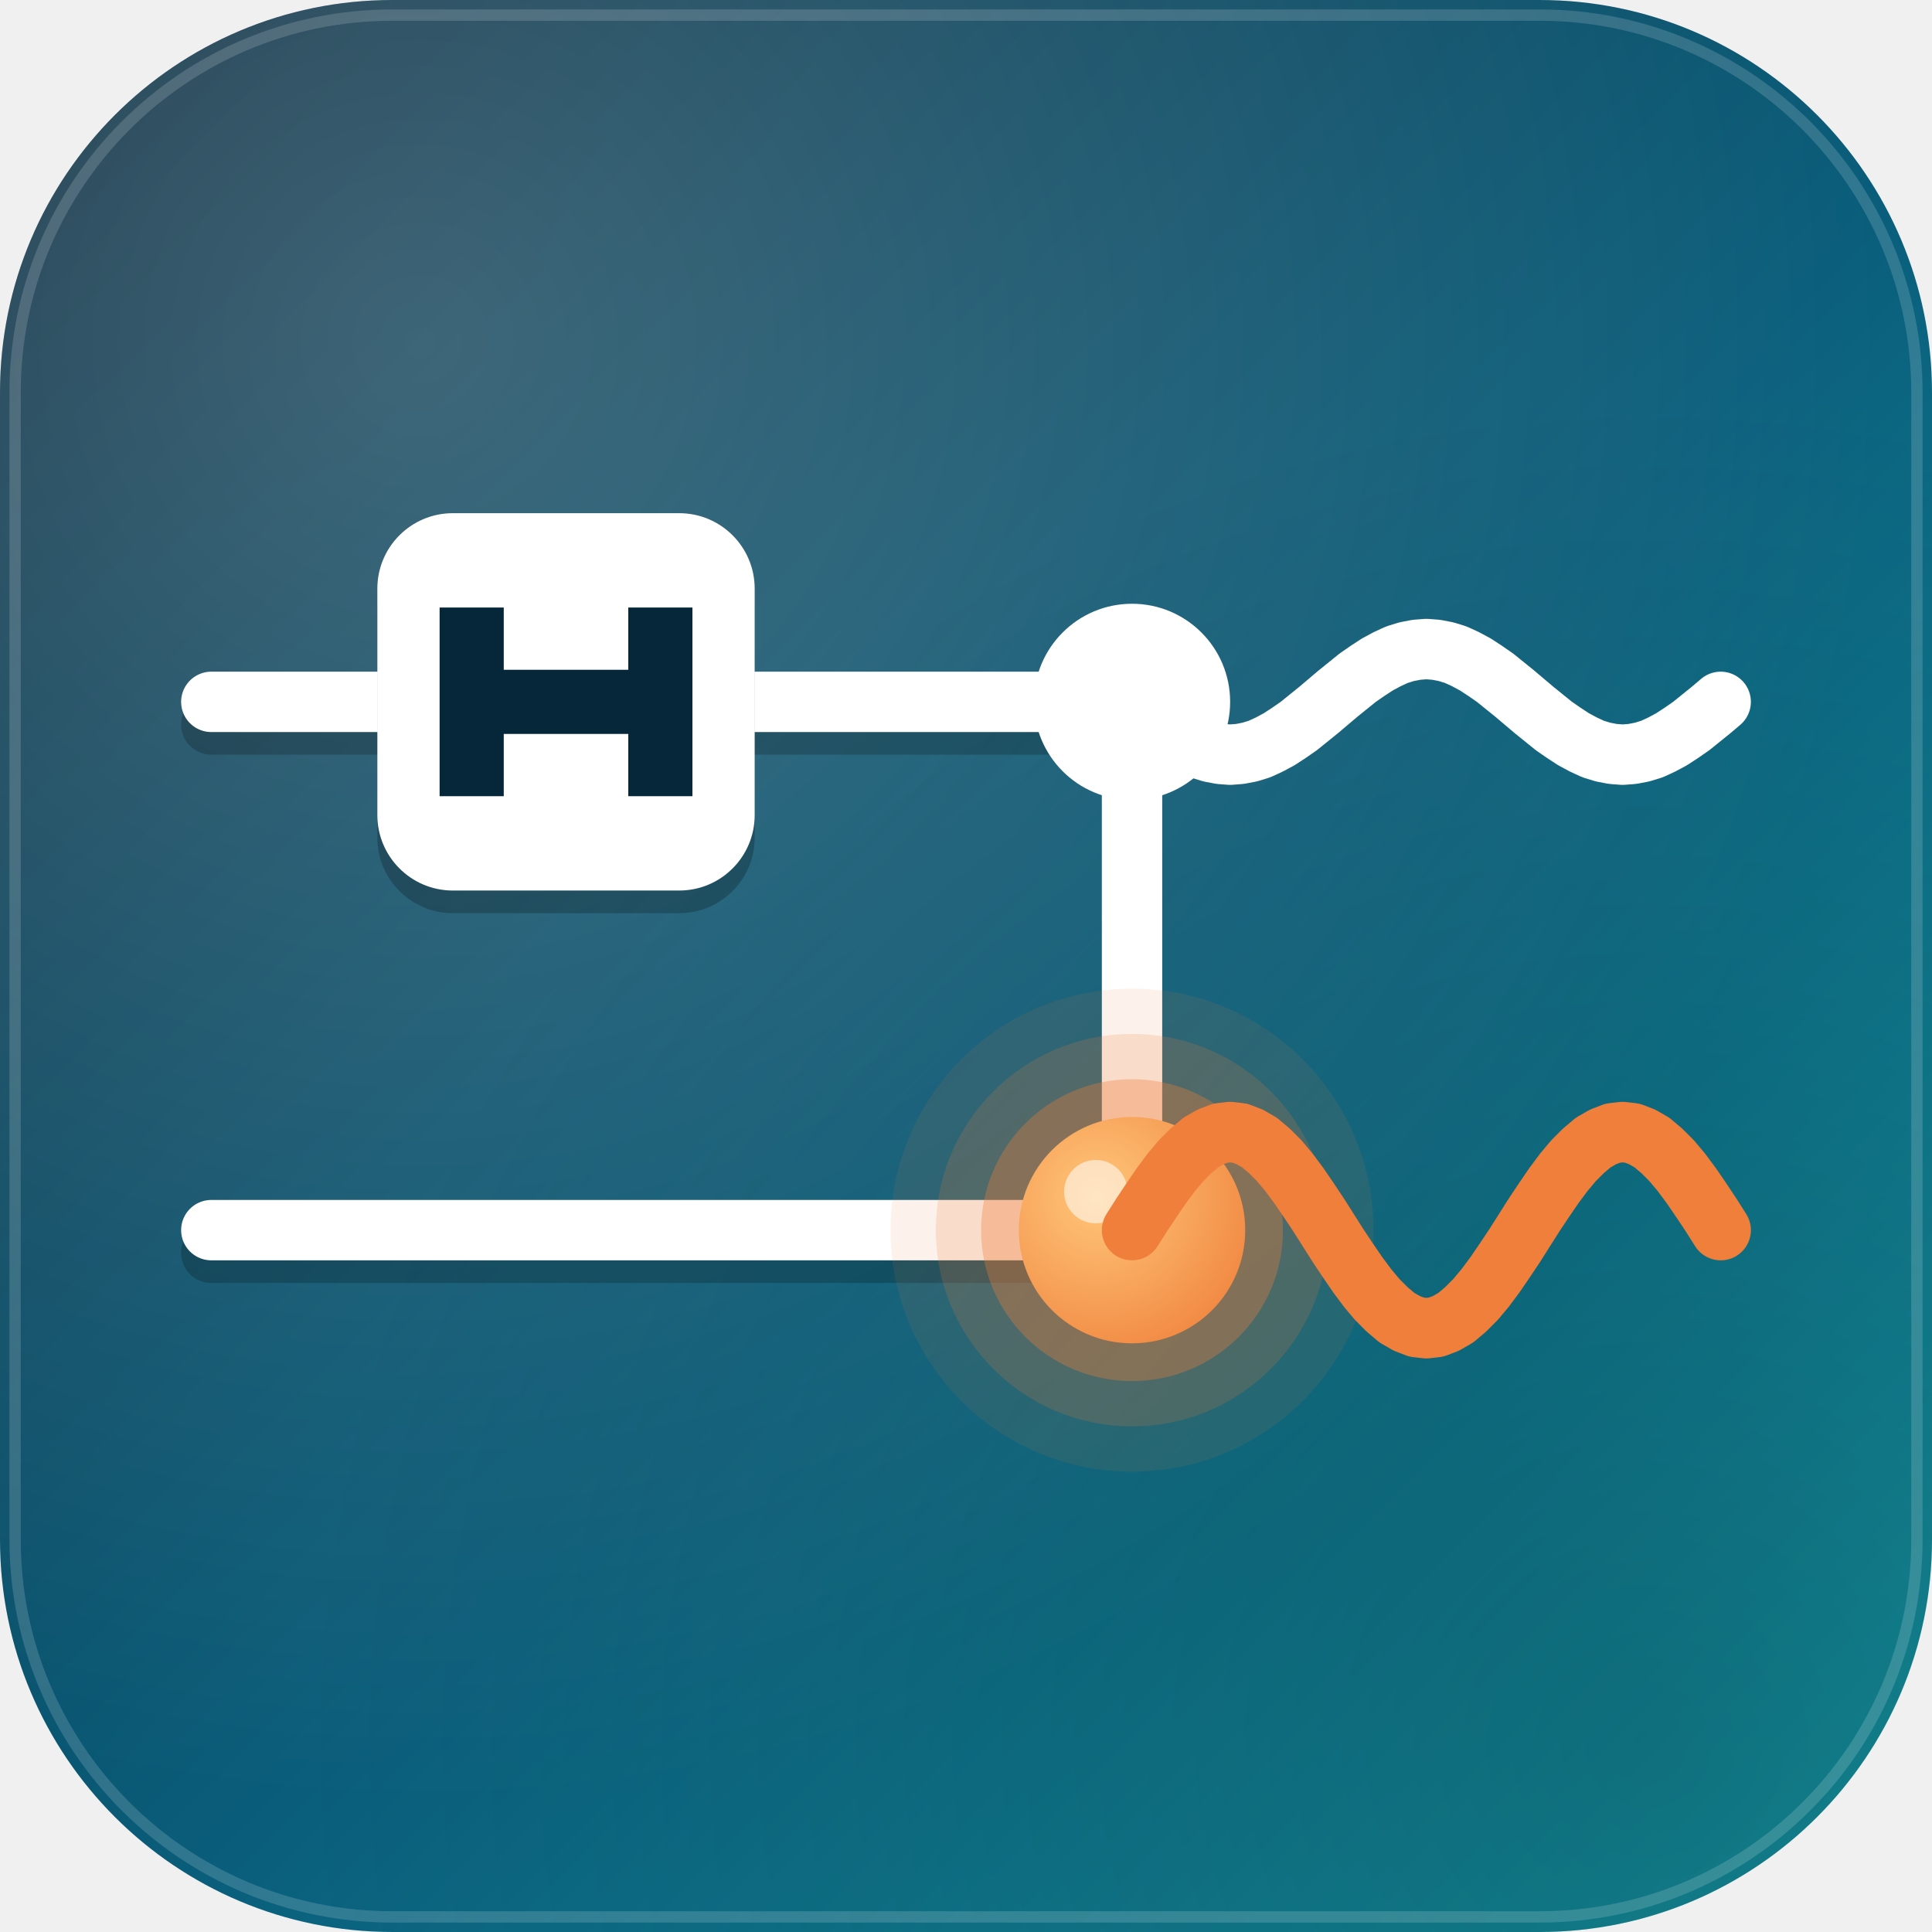
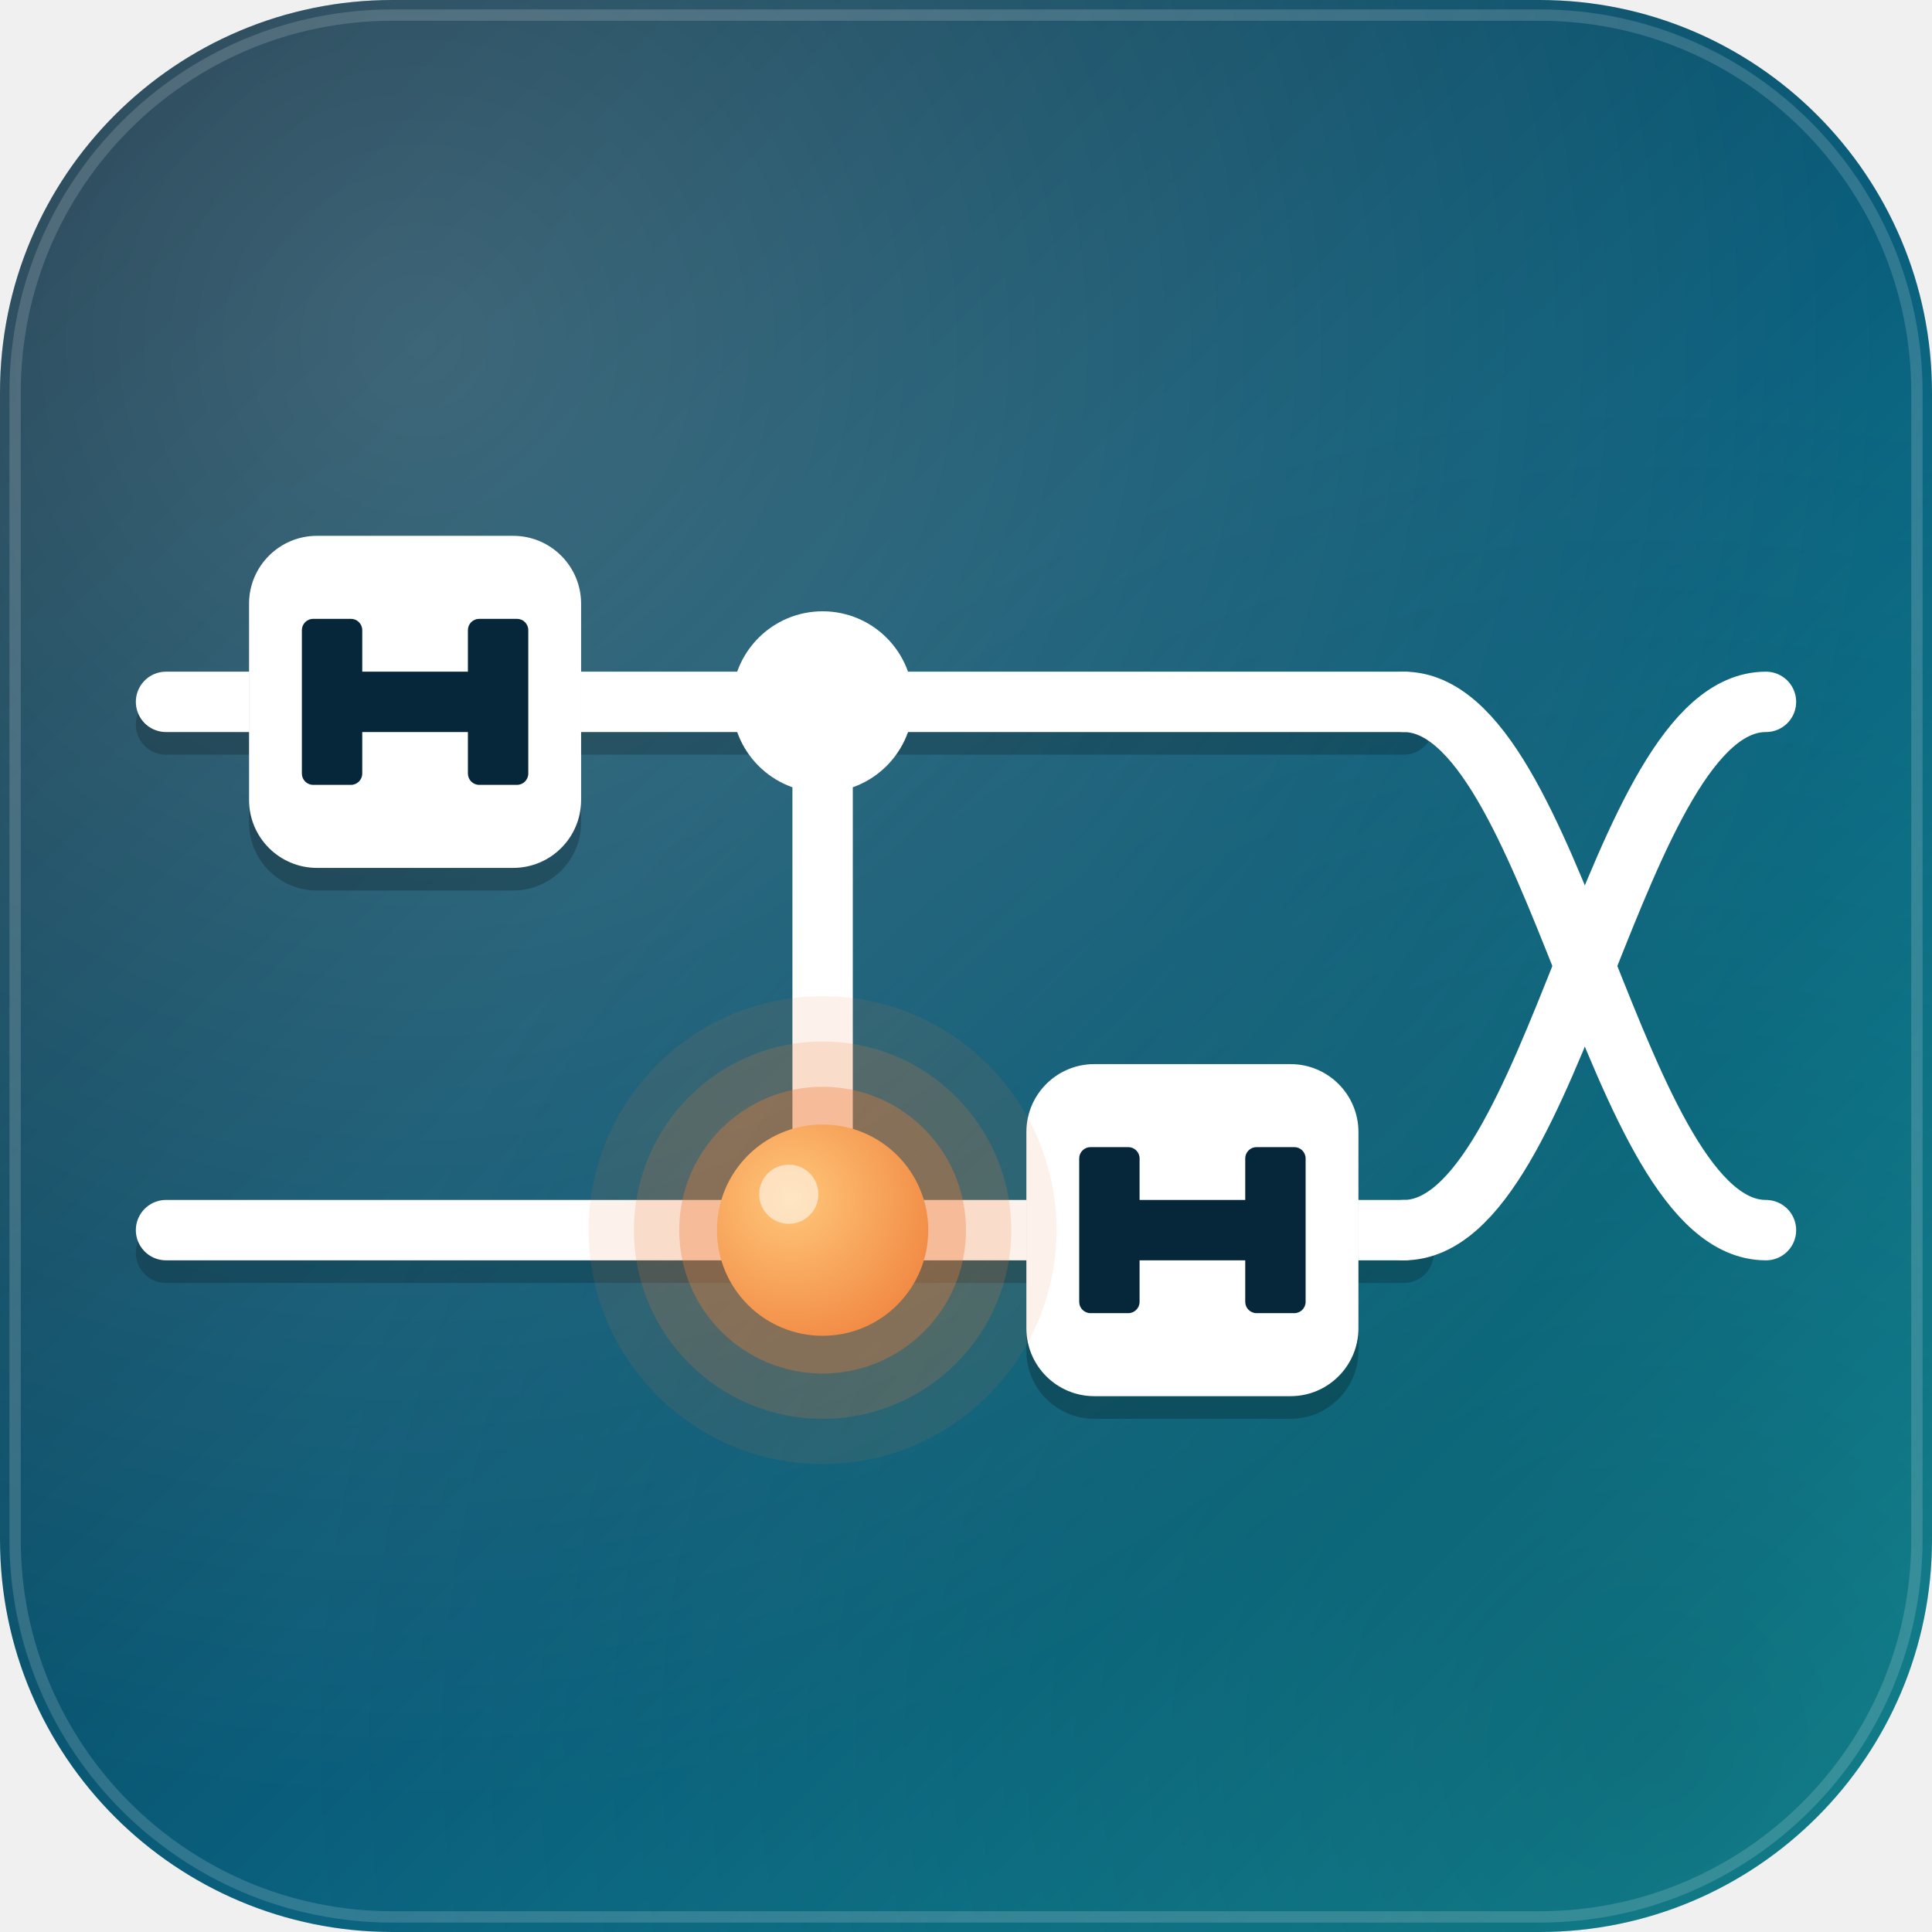
<svg xmlns="http://www.w3.org/2000/svg" viewBox="0 0 512 512" width="512" height="512">
  <defs>
    <linearGradient id="tile" x1="0" y1="0" x2="1" y2="1">
      <stop offset="0" stop-color="#06263a" />
      <stop offset="0.55" stop-color="#0a5f7c" />
      <stop offset="1" stop-color="#17a0ad" />
    </linearGradient>
    <radialGradient id="light" cx="0.22" cy="0.18" r="0.75">
      <stop offset="0" stop-color="#ffffff" stop-opacity="0.22" />
      <stop offset="1" stop-color="#ffffff" stop-opacity="0" />
    </radialGradient>
    <radialGradient id="vign" cx="0.85" cy="0.9" r="0.7">
      <stop offset="0" stop-color="#000000" stop-opacity="0.22" />
      <stop offset="1" stop-color="#000000" stop-opacity="0" />
    </radialGradient>
    <radialGradient id="dotg" cx="0.35" cy="0.35" r="0.85">
      <stop offset="0" stop-color="#ffc77a" />
      <stop offset="1" stop-color="#ef7f3a" />
    </radialGradient>
  </defs>
  <rect width="512" height="512" rx="104" fill="url(#tile)" />
  <rect width="512" height="512" rx="104" fill="url(#light)" />
  <rect width="512" height="512" rx="104" fill="url(#vign)" />
  <rect x="4" y="4" width="504" height="504" rx="100" fill="none" stroke="#ffffff" stroke-opacity="0.16" stroke-width="3" />
-   <line x1="56" y1="192" x2="300" y2="192" stroke="#000000" stroke-width="16" stroke-linecap="round" stroke-opacity="0.2" />
-   <line x1="56" y1="332" x2="300" y2="332" stroke="#000000" stroke-width="16" stroke-linecap="round" stroke-opacity="0.2" />
-   <line x1="56" y1="186" x2="300" y2="186" stroke="#ffffff" stroke-width="16" stroke-linecap="round" />
-   <line x1="56" y1="326" x2="300" y2="326" stroke="#ffffff" stroke-width="16" stroke-linecap="round" />
-   <rect x="100.0" y="142.0" width="100" height="100" rx="20" fill="#000000" fill-opacity="0.22" />
-   <rect x="100.0" y="136.0" width="100" height="100" rx="20" fill="#ffffff" />
-   <rect x="116.5" y="161.0" width="17" height="50.0" fill="#06263a" />
-   <rect x="166.5" y="161.0" width="17" height="50.0" fill="#06263a" />
-   <rect x="125.0" y="177.5" width="50.0" height="17" fill="#06263a" />
-   <line x1="300" y1="186" x2="300" y2="326" stroke="#ffffff" stroke-width="16" stroke-linecap="round" />
-   <circle cx="300" cy="186" r="26" fill="#ffffff" />
-   <circle cx="300" cy="326" r="64" fill="#ef7f3a" fill-opacity="0.10" />
-   <circle cx="300" cy="326" r="52" fill="#ef7f3a" fill-opacity="0.18" />
-   <circle cx="300" cy="326" r="40" fill="#ef7f3a" fill-opacity="0.34" />
-   <circle cx="300" cy="326" r="30" fill="url(#dotg)" />
-   <circle cx="290.4" cy="315.8" r="8.4" fill="#ffffff" fill-opacity="0.55" />
-   <path d="M300.0,186.0 L302.6,188.2 L305.2,190.3 L307.8,192.4 L310.4,194.2 L313.0,195.9 L315.6,197.3 L318.2,198.5 L320.8,199.3 L323.4,199.8 L326.0,200.0 L328.6,199.8 L331.2,199.3 L333.8,198.5 L336.4,197.3 L339.0,195.9 L341.6,194.2 L344.2,192.4 L346.8,190.3 L349.4,188.2 L352.0,186.0 L354.6,183.8 L357.2,181.7 L359.8,179.6 L362.4,177.8 L365.0,176.1 L367.6,174.7 L370.2,173.5 L372.8,172.7 L375.4,172.2 L378.0,172.0 L380.6,172.2 L383.2,172.7 L385.8,173.5 L388.4,174.7 L391.0,176.1 L393.6,177.8 L396.2,179.6 L398.8,181.7 L401.4,183.8 L404.0,186.0 L406.6,188.2 L409.2,190.3 L411.8,192.4 L414.4,194.2 L417.0,195.9 L419.6,197.3 L422.2,198.5 L424.8,199.3 L427.4,199.8 L430.0,200.0 L432.6,199.8 L435.2,199.3 L437.8,198.5 L440.4,197.3 L443.0,195.9 L445.6,194.2 L448.2,192.4 L450.8,190.3 L453.4,188.2 L456.0,186.0" fill="none" stroke="#ffffff" stroke-width="16" stroke-linecap="round" stroke-linejoin="round" />
-   <path d="M300.0,326.0 L302.6,321.9 L305.2,318.0 L307.8,314.2 L310.4,310.7 L313.0,307.6 L315.6,305.0 L318.2,302.8 L320.8,301.3 L323.4,300.3 L326.0,300.0 L328.6,300.3 L331.2,301.3 L333.8,302.8 L336.4,305.0 L339.0,307.6 L341.6,310.7 L344.2,314.2 L346.8,318.0 L349.4,321.9 L352.0,326.0 L354.6,330.1 L357.2,334.0 L359.8,337.8 L362.4,341.3 L365.0,344.4 L367.6,347.0 L370.2,349.2 L372.8,350.7 L375.4,351.7 L378.0,352.0 L380.6,351.7 L383.2,350.7 L385.8,349.2 L388.4,347.0 L391.0,344.4 L393.6,341.3 L396.2,337.8 L398.8,334.0 L401.4,330.1 L404.0,326.0 L406.6,321.9 L409.2,318.0 L411.8,314.2 L414.4,310.7 L417.0,307.6 L419.6,305.0 L422.2,302.8 L424.8,301.3 L427.4,300.3 L430.0,300.0 L432.6,300.3 L435.2,301.3 L437.8,302.8 L440.4,305.0 L443.0,307.6 L445.6,310.7 L448.2,314.2 L450.8,318.0 L453.4,321.9 L456.0,326.0" fill="none" stroke="#ef7f3a" stroke-width="16" stroke-linecap="round" stroke-linejoin="round" />
+   <path d="M44,192 H372" fill="none" stroke="#000000" stroke-width="16" stroke-linecap="round" stroke-linejoin="round" stroke-opacity="0.2" />
+   <path d="M44,332 H372" fill="none" stroke="#000000" stroke-width="16" stroke-linecap="round" stroke-linejoin="round" stroke-opacity="0.2" />
+   <path d="M44,186 H372" fill="none" stroke="#ffffff" stroke-width="16" stroke-linecap="round" stroke-linejoin="round" stroke-opacity="1.0" />
+   <path d="M44,326 H372" fill="none" stroke="#ffffff" stroke-width="16" stroke-linecap="round" stroke-linejoin="round" stroke-opacity="1.0" />
+   <path d="M372,186 C412.32,186 427.68,326 468,326" fill="none" stroke="#ffffff" stroke-width="16" stroke-linecap="round" stroke-linejoin="round" stroke-opacity="1.0" />
+   <path d="M372,326 C412.32,326 427.68,186 468,186" fill="none" stroke="#ffffff" stroke-width="16" stroke-linecap="round" stroke-linejoin="round" stroke-opacity="1.0" />
+   <rect x="66.0" width="88" height="88" rx="18" y="148.0" fill="#000000" fill-opacity="0.22" />
+   <rect x="66.0" width="88" height="88" rx="18" y="142.0" fill="#ffffff" />
+   <rect x="80.0" y="164.0" width="16" height="44.0" rx="3" fill="#06263a" />
+   <rect x="124.0" y="164.0" width="16" height="44.0" rx="3" fill="#06263a" />
+   <rect x="88.0" y="178.0" width="44.0" height="16" rx="3" fill="#06263a" />
+   <rect x="272.0" width="88" height="88" rx="18" y="288.0" fill="#000000" fill-opacity="0.22" />
+   <rect x="272.0" width="88" height="88" rx="18" y="282.0" fill="#ffffff" />
+   <rect x="286.0" y="304.0" width="16" height="44.0" rx="3" fill="#06263a" />
+   <rect x="330.0" y="304.0" width="16" height="44.0" rx="3" fill="#06263a" />
+   <rect x="294.0" y="318.0" width="44.0" height="16" rx="3" fill="#06263a" />
+   <path d="M218,186 V326" fill="none" stroke="#ffffff" stroke-width="16" stroke-linecap="round" stroke-linejoin="round" stroke-opacity="1.0" />
+   <circle cx="218" cy="186" r="24" fill="#ffffff" />
+   <circle cx="218" cy="326" r="62" fill="#ef7f3a" fill-opacity="0.10" />
+   <circle cx="218" cy="326" r="50" fill="#ef7f3a" fill-opacity="0.18" />
+   <circle cx="218" cy="326" r="38" fill="#ef7f3a" fill-opacity="0.34" />
+   <circle cx="218" cy="326" r="28" fill="url(#dotg)" />
+   <circle cx="209.04" cy="316.48" r="7.84" fill="#ffffff" fill-opacity="0.55" />
</svg>
